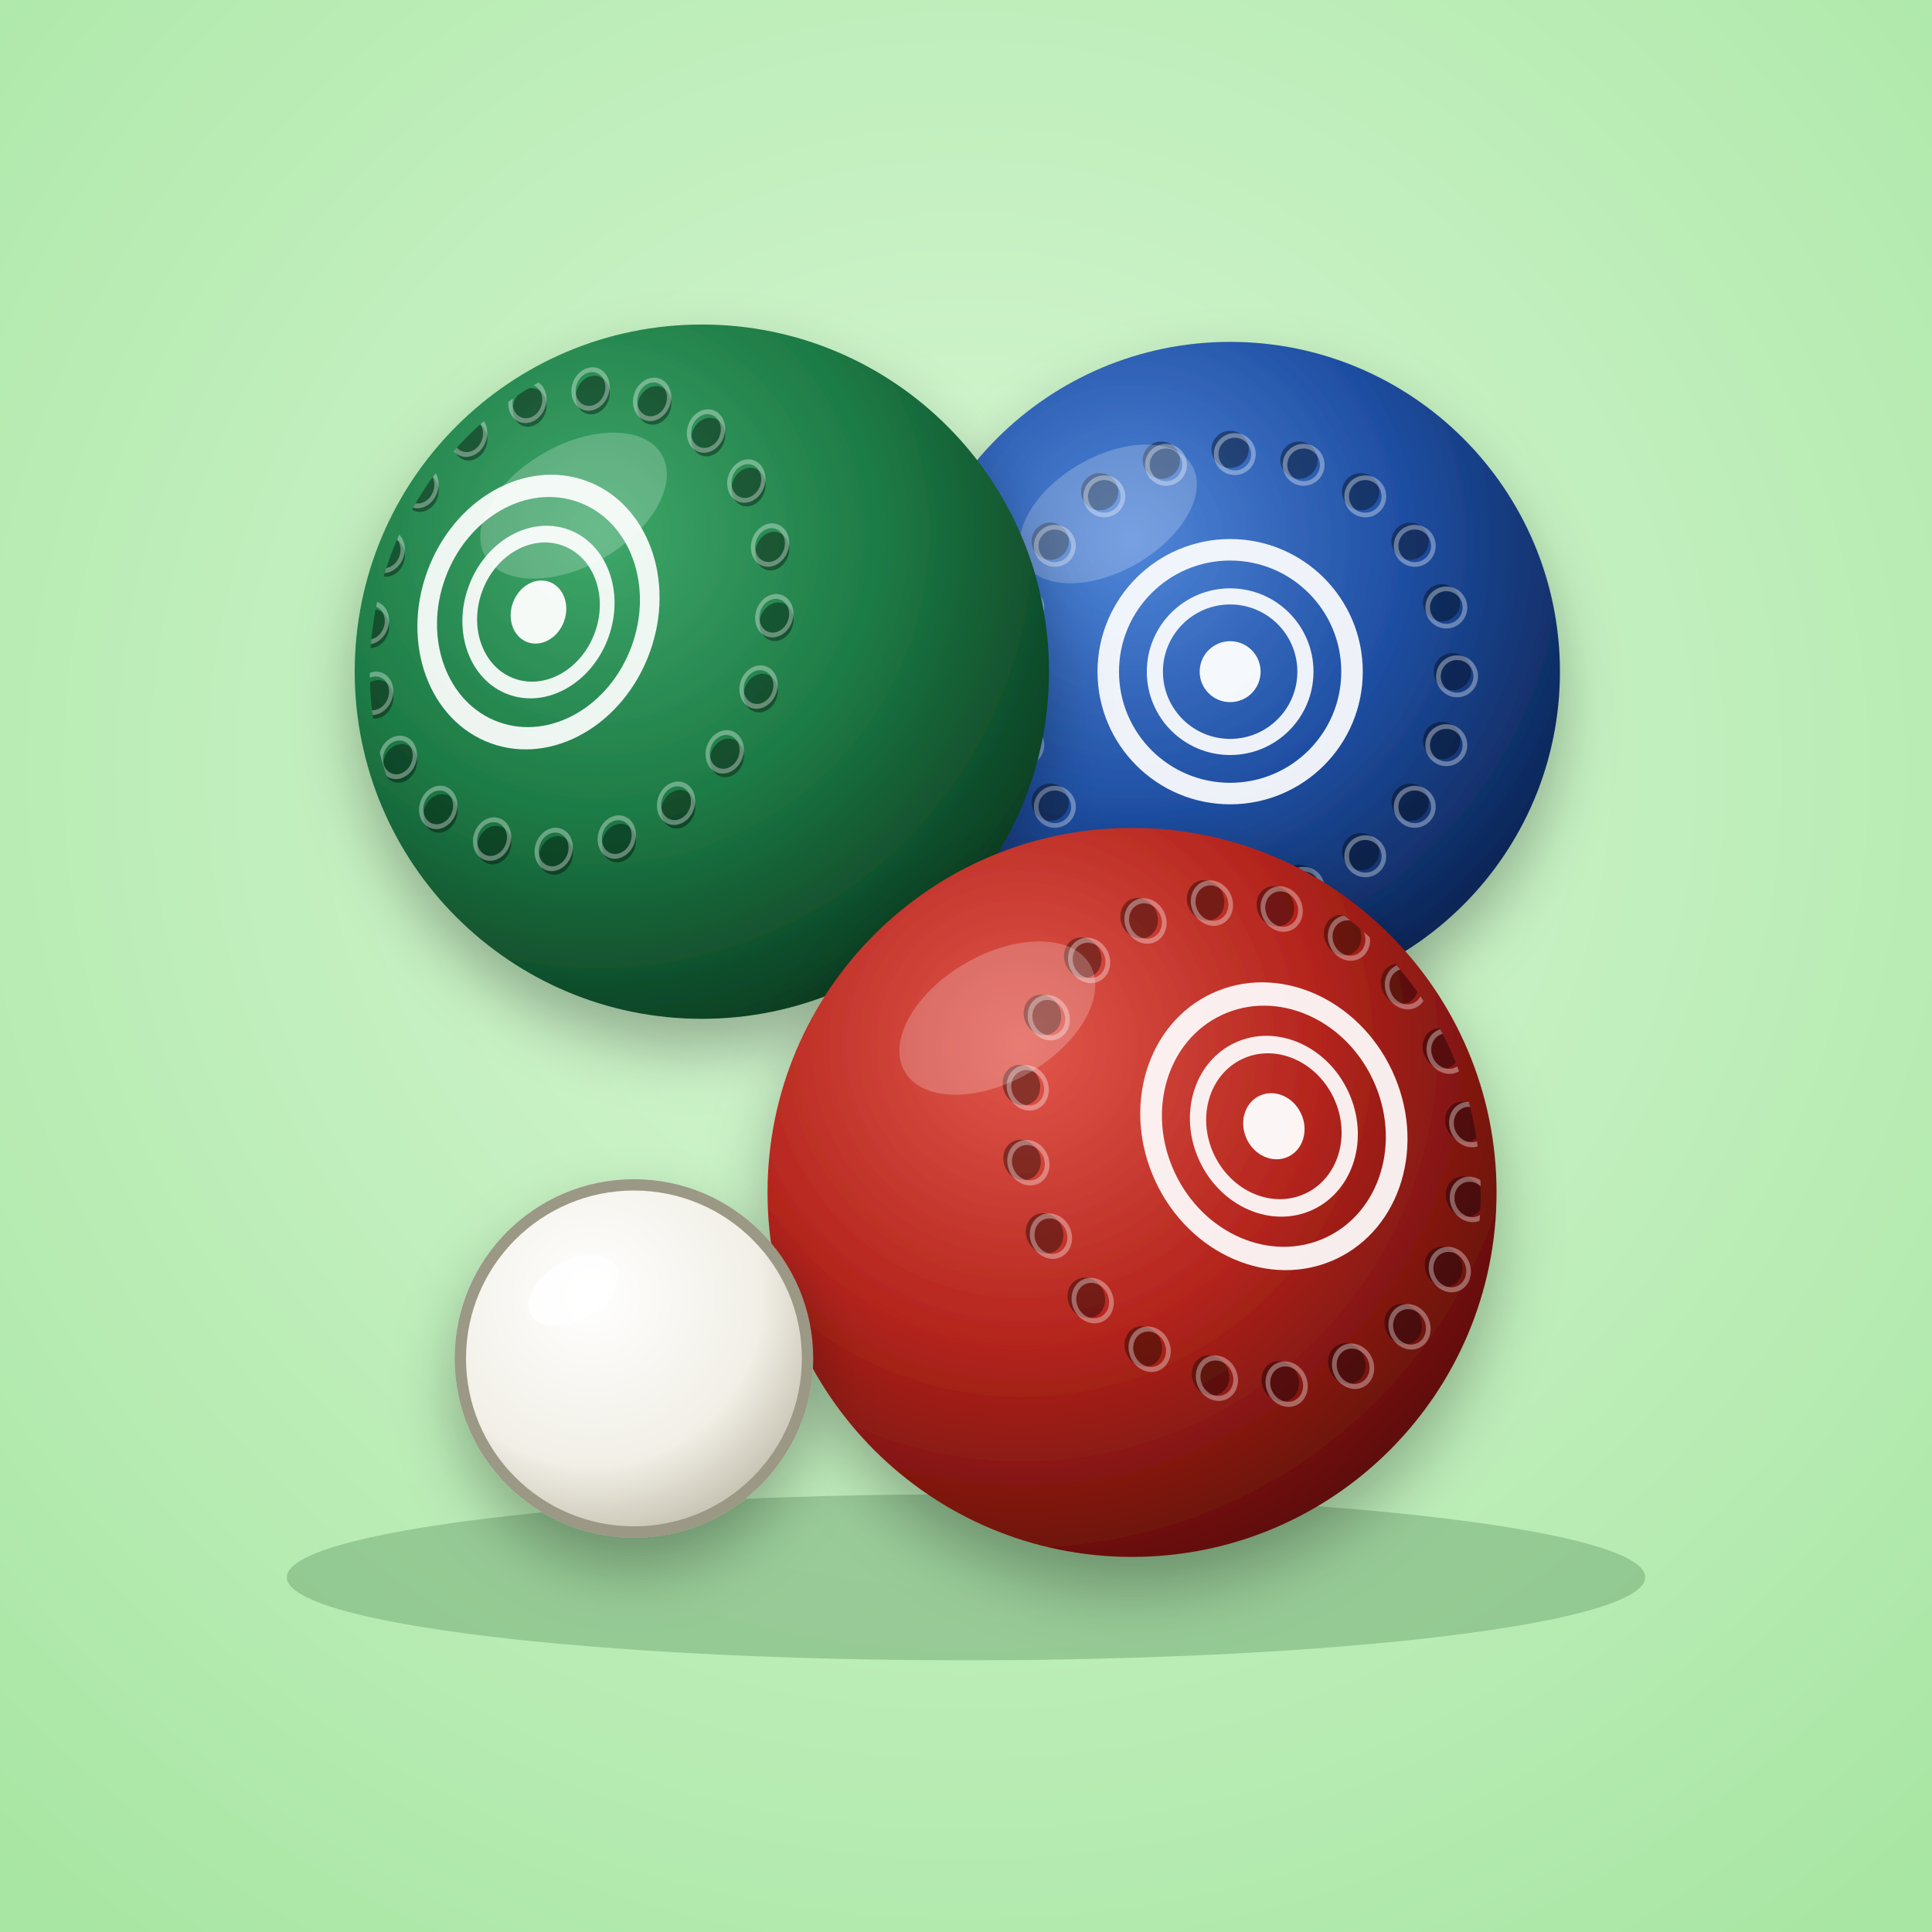
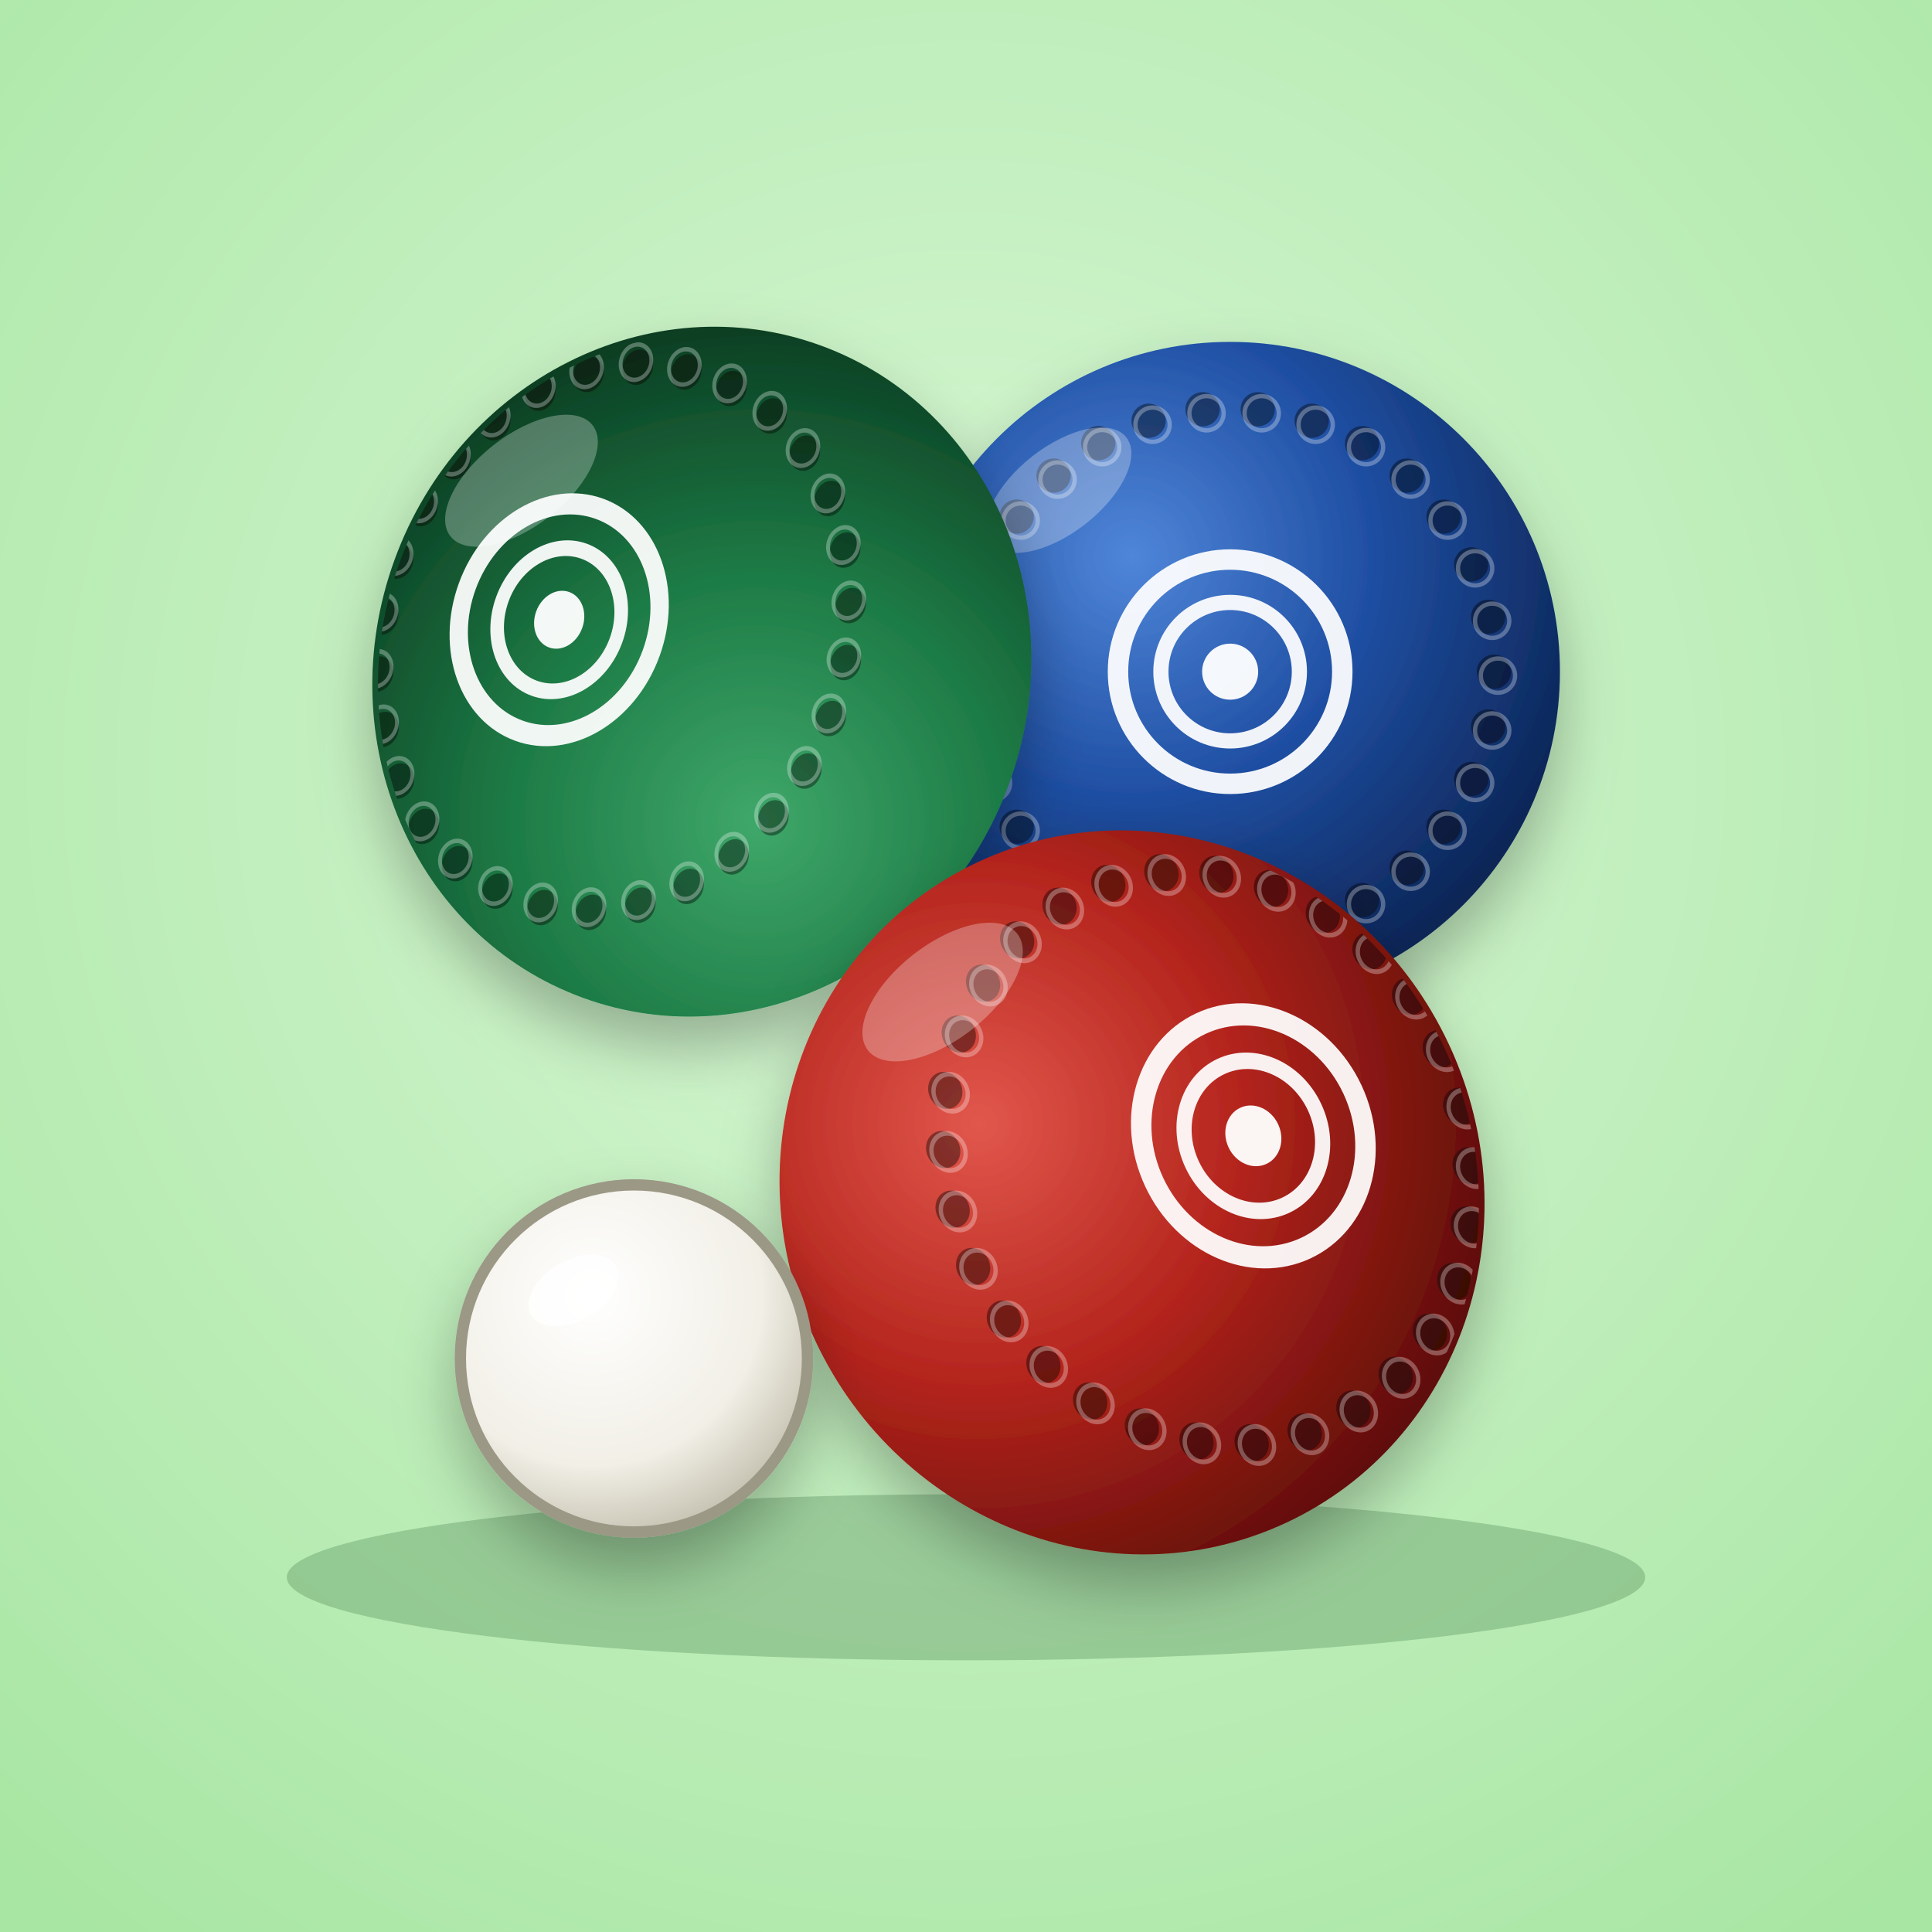
<svg xmlns="http://www.w3.org/2000/svg" viewBox="0 0 512 512">
  <defs>
-     <radialGradient id="g" cx="35%" cy="30%" r="75%">
+     <radialGradient id="g" cx="38%" cy="32%" r="78%">
      <stop offset="0" stop-color="#3fa86a" />
      <stop offset="0.55" stop-color="#1d7a45" />
      <stop offset="1" stop-color="#0b3d22" />
    </radialGradient>
-     <radialGradient id="b" cx="35%" cy="30%" r="75%">
+     <radialGradient id="b" cx="38%" cy="32%" r="78%">
      <stop offset="0" stop-color="#4f86d9" />
      <stop offset="0.55" stop-color="#1f4fa3" />
      <stop offset="1" stop-color="#0c2556" />
    </radialGradient>
-     <radialGradient id="r" cx="35%" cy="30%" r="75%">
+     <radialGradient id="r" cx="38%" cy="32%" r="78%">
      <stop offset="0" stop-color="#e2574c" />
      <stop offset="0.55" stop-color="#b3241c" />
      <stop offset="1" stop-color="#5e0d09" />
    </radialGradient>
    <radialGradient id="j" cx="38%" cy="32%" r="70%">
      <stop offset="0" stop-color="#ffffff" />
      <stop offset="0.7" stop-color="#f1efe6" />
      <stop offset="1" stop-color="#c9c5b5" />
    </radialGradient>
    <radialGradient id="bg" cx="50%" cy="40%" r="75%">
      <stop offset="0" stop-color="#d9f7d6" />
      <stop offset="1" stop-color="#a8e6a3" />
    </radialGradient>
    <filter id="sh" x="-20%" y="-20%" width="140%" height="150%">
      <feDropShadow dx="0" dy="8" stdDeviation="8" flood-color="#000" flood-opacity="0.28" />
    </filter>
-     <g id="dimples">
-       <circle cx="62.0" cy="0.0" r="5.2" fill="#000" opacity="0.38" />
-       <circle cx="63.3" cy="1.3" r="5.2" fill="none" stroke="#fff" stroke-width="1.3" opacity="0.35" />
-       <circle cx="59.0" cy="19.2" r="5.2" fill="#000" opacity="0.38" />
-       <circle cx="60.3" cy="20.5" r="5.2" fill="none" stroke="#fff" stroke-width="1.3" opacity="0.35" />
-       <circle cx="50.2" cy="36.4" r="5.2" fill="#000" opacity="0.38" />
-       <circle cx="51.5" cy="37.7" r="5.2" fill="none" stroke="#fff" stroke-width="1.3" opacity="0.35" />
-       <circle cx="36.4" cy="50.2" r="5.2" fill="#000" opacity="0.38" />
-       <circle cx="37.7" cy="51.5" r="5.2" fill="none" stroke="#fff" stroke-width="1.3" opacity="0.35" />
-       <circle cx="19.2" cy="59.0" r="5.2" fill="#000" opacity="0.38" />
-       <circle cx="20.5" cy="60.3" r="5.2" fill="none" stroke="#fff" stroke-width="1.3" opacity="0.35" />
-       <circle cx="0.0" cy="62.0" r="5.2" fill="#000" opacity="0.38" />
-       <circle cx="1.3" cy="63.3" r="5.2" fill="none" stroke="#fff" stroke-width="1.3" opacity="0.35" />
-       <circle cx="-19.2" cy="59.0" r="5.2" fill="#000" opacity="0.38" />
-       <circle cx="-17.9" cy="60.3" r="5.2" fill="none" stroke="#fff" stroke-width="1.3" opacity="0.35" />
-       <circle cx="-36.4" cy="50.2" r="5.2" fill="#000" opacity="0.38" />
-       <circle cx="-35.1" cy="51.5" r="5.2" fill="none" stroke="#fff" stroke-width="1.3" opacity="0.35" />
-       <circle cx="-50.2" cy="36.4" r="5.2" fill="#000" opacity="0.38" />
-       <circle cx="-48.9" cy="37.7" r="5.2" fill="none" stroke="#fff" stroke-width="1.3" opacity="0.35" />
-       <circle cx="-59.0" cy="19.2" r="5.2" fill="#000" opacity="0.38" />
-       <circle cx="-57.7" cy="20.5" r="5.2" fill="none" stroke="#fff" stroke-width="1.3" opacity="0.35" />
-       <circle cx="-62.0" cy="0.0" r="5.2" fill="#000" opacity="0.38" />
-       <circle cx="-60.7" cy="1.3" r="5.2" fill="none" stroke="#fff" stroke-width="1.3" opacity="0.35" />
-       <circle cx="-59.0" cy="-19.2" r="5.2" fill="#000" opacity="0.38" />
-       <circle cx="-57.7" cy="-17.9" r="5.2" fill="none" stroke="#fff" stroke-width="1.3" opacity="0.35" />
-       <circle cx="-50.2" cy="-36.4" r="5.2" fill="#000" opacity="0.38" />
-       <circle cx="-48.9" cy="-35.1" r="5.2" fill="none" stroke="#fff" stroke-width="1.3" opacity="0.35" />
-       <circle cx="-36.4" cy="-50.2" r="5.2" fill="#000" opacity="0.38" />
-       <circle cx="-35.1" cy="-48.9" r="5.2" fill="none" stroke="#fff" stroke-width="1.3" opacity="0.35" />
-       <circle cx="-19.2" cy="-59.0" r="5.2" fill="#000" opacity="0.38" />
-       <circle cx="-17.9" cy="-57.7" r="5.2" fill="none" stroke="#fff" stroke-width="1.3" opacity="0.35" />
-       <circle cx="-0.0" cy="-62.0" r="5.2" fill="#000" opacity="0.38" />
-       <circle cx="1.3" cy="-60.7" r="5.2" fill="none" stroke="#fff" stroke-width="1.3" opacity="0.35" />
-       <circle cx="19.2" cy="-59.0" r="5.2" fill="#000" opacity="0.38" />
-       <circle cx="20.5" cy="-57.7" r="5.2" fill="none" stroke="#fff" stroke-width="1.3" opacity="0.35" />
-       <circle cx="36.4" cy="-50.2" r="5.2" fill="#000" opacity="0.38" />
-       <circle cx="37.7" cy="-48.9" r="5.2" fill="none" stroke="#fff" stroke-width="1.3" opacity="0.35" />
-       <circle cx="50.2" cy="-36.4" r="5.2" fill="#000" opacity="0.38" />
-       <circle cx="51.5" cy="-35.1" r="5.2" fill="none" stroke="#fff" stroke-width="1.3" opacity="0.35" />
-       <circle cx="59.0" cy="-19.2" r="5.2" fill="#000" opacity="0.38" />
-       <circle cx="60.3" cy="-17.9" r="5.2" fill="none" stroke="#fff" stroke-width="1.3" opacity="0.35" />
-     </g>
-     <g id="mark">
-       <circle r="34" fill="none" stroke="#fff" stroke-width="6" opacity="0.92" />
-       <circle r="21" fill="none" stroke="#fff" stroke-width="4.5" opacity="0.92" />
-       <circle r="8.5" fill="#fff" opacity="0.95" />
-     </g>
-     <clipPath id="clipG">
-       <circle cx="186" cy="178" r="88" />
+     <clipPath id="clB">
+       <ellipse cx="326" cy="178" rx="85.90" ry="85.90" transform="rotate(0 326 178)" />
    </clipPath>
-     <clipPath id="clipR">
-       <circle cx="300" cy="316" r="88" />
+     <radialGradient id="grB" gradientUnits="userSpaceOnUse" cx="299.8" cy="147.4" r="126.7">
+       <stop offset="0" stop-color="#4f86d9" />
+       <stop offset="0.5" stop-color="#1f4fa3" />
+       <stop offset="1" stop-color="#0c2556" />
+     </radialGradient>
+     <clipPath id="clG">
+       <ellipse cx="186" cy="178" rx="85.17" ry="90.50" transform="rotate(200 186 178)" />
    </clipPath>
+     <radialGradient id="grG" gradientUnits="userSpaceOnUse" cx="158.4" cy="145.8" r="133.4">
+       <stop offset="0" stop-color="#3fa86a" />
+       <stop offset="0.5" stop-color="#1d7a45" />
+       <stop offset="1" stop-color="#0b3d22" />
+     </radialGradient>
+     <clipPath id="clR">
+       <ellipse cx="300" cy="316" rx="91.19" ry="95.10" transform="rotate(-25 300 316)" />
+     </clipPath>
+     <radialGradient id="grR" gradientUnits="userSpaceOnUse" cx="271.0" cy="282.2" r="140.1">
+       <stop offset="0" stop-color="#e2574c" />
+       <stop offset="0.5" stop-color="#b3241c" />
+       <stop offset="1" stop-color="#5e0d09" />
+     </radialGradient>
  </defs>
  <rect width="512" height="512" fill="url(#bg)" />
  <ellipse cx="256" cy="418" rx="180" ry="22" fill="#3f7a45" opacity="0.30" />
-   <g filter="url(#sh)" transform="translate(326 178) scale(0.95) translate(-326 -178)">
-     <circle cx="326" cy="178" r="92" fill="url(#b)" />
-     <use href="#dimples" x="326" y="178" />
-     <use href="#mark" x="326" y="178" />
-     <ellipse cx="292" cy="134" rx="27" ry="16" fill="#fff" opacity="0.22" transform="rotate(-30 292 134)" />
-   </g>
-   <g filter="url(#sh)">
-     <circle cx="186" cy="178" r="92" fill="url(#g)" />
-     <g clip-path="url(#clipG)">
-       <g transform="translate(152.2 165.7) rotate(200) scale(0.848 1)">
-         <use href="#dimples" />
-       </g>
-       <g transform="translate(142.7 162.2) rotate(200) scale(0.848 1)">
-         <use href="#mark" />
-       </g>
+   <g filter="url(#sh)">
+     <ellipse cx="326" cy="178" rx="87.40" ry="87.40" transform="rotate(0 326 178)" fill="url(#grB)" />
+     <g clip-path="url(#clB)">
+       <g transform="translate(326.00 178.00) rotate(0) scale(1 1)">
+         <circle cx="69.92" cy="0.00" r="4.54" fill="#000" opacity="0.40" />
+         <circle cx="70.97" cy="1.05" r="4.54" fill="none" stroke="#fff" stroke-width="1.14" opacity="0.30" />
+         <circle cx="68.39" cy="14.54" r="4.54" fill="#000" opacity="0.40" />
+         <circle cx="69.44" cy="15.59" r="4.54" fill="none" stroke="#fff" stroke-width="1.14" opacity="0.30" />
+         <circle cx="63.88" cy="28.44" r="4.54" fill="#000" opacity="0.40" />
+         <circle cx="64.92" cy="29.49" r="4.54" fill="none" stroke="#fff" stroke-width="1.14" opacity="0.30" />
+         <circle cx="56.57" cy="41.10" r="4.54" fill="#000" opacity="0.40" />
+         <circle cx="57.62" cy="42.15" r="4.54" fill="none" stroke="#fff" stroke-width="1.14" opacity="0.30" />
+         <circle cx="46.79" cy="51.96" r="4.54" fill="#000" opacity="0.40" />
+         <circle cx="47.83" cy="53.01" r="4.54" fill="none" stroke="#fff" stroke-width="1.14" opacity="0.30" />
+         <circle cx="34.96" cy="60.55" r="4.54" fill="#000" opacity="0.40" />
+         <circle cx="36.01" cy="61.60" r="4.54" fill="none" stroke="#fff" stroke-width="1.14" opacity="0.30" />
+         <circle cx="21.61" cy="66.50" r="4.54" fill="#000" opacity="0.40" />
+         <circle cx="22.66" cy="67.55" r="4.54" fill="none" stroke="#fff" stroke-width="1.14" opacity="0.30" />
+         <circle cx="7.31" cy="69.54" r="4.54" fill="#000" opacity="0.40" />
+         <circle cx="8.36" cy="70.59" r="4.54" fill="none" stroke="#fff" stroke-width="1.14" opacity="0.30" />
+         <circle cx="-7.31" cy="69.54" r="4.54" fill="#000" opacity="0.40" />
+         <circle cx="-6.26" cy="70.59" r="4.54" fill="none" stroke="#fff" stroke-width="1.14" opacity="0.30" />
+         <circle cx="-21.61" cy="66.50" r="4.54" fill="#000" opacity="0.40" />
+         <circle cx="-20.56" cy="67.55" r="4.54" fill="none" stroke="#fff" stroke-width="1.14" opacity="0.30" />
+         <circle cx="-34.96" cy="60.55" r="4.54" fill="#000" opacity="0.40" />
+         <circle cx="-33.91" cy="61.60" r="4.54" fill="none" stroke="#fff" stroke-width="1.14" opacity="0.30" />
+         <circle cx="-46.79" cy="51.96" r="4.54" fill="#000" opacity="0.40" />
+         <circle cx="-45.74" cy="53.01" r="4.54" fill="none" stroke="#fff" stroke-width="1.14" opacity="0.30" />
+         <circle cx="-56.57" cy="41.10" r="4.54" fill="#000" opacity="0.40" />
+         <circle cx="-55.52" cy="42.15" r="4.54" fill="none" stroke="#fff" stroke-width="1.14" opacity="0.30" />
+         <circle cx="-63.88" cy="28.44" r="4.54" fill="#000" opacity="0.40" />
+         <circle cx="-62.83" cy="29.49" r="4.54" fill="none" stroke="#fff" stroke-width="1.14" opacity="0.30" />
+         <circle cx="-68.39" cy="14.54" r="4.54" fill="#000" opacity="0.40" />
+         <circle cx="-67.34" cy="15.59" r="4.54" fill="none" stroke="#fff" stroke-width="1.14" opacity="0.30" />
+         <circle cx="-69.92" cy="0.00" r="4.54" fill="#000" opacity="0.40" />
+         <circle cx="-68.87" cy="1.05" r="4.54" fill="none" stroke="#fff" stroke-width="1.14" opacity="0.30" />
+         <circle cx="-68.39" cy="-14.54" r="4.54" fill="#000" opacity="0.40" />
+         <circle cx="-67.34" cy="-13.49" r="4.54" fill="none" stroke="#fff" stroke-width="1.14" opacity="0.30" />
+         <circle cx="-63.88" cy="-28.44" r="4.54" fill="#000" opacity="0.40" />
+         <circle cx="-62.83" cy="-27.39" r="4.54" fill="none" stroke="#fff" stroke-width="1.14" opacity="0.30" />
+         <circle cx="-56.57" cy="-41.10" r="4.54" fill="#000" opacity="0.40" />
+         <circle cx="-55.52" cy="-40.05" r="4.54" fill="none" stroke="#fff" stroke-width="1.14" opacity="0.30" />
+         <circle cx="-46.79" cy="-51.96" r="4.54" fill="#000" opacity="0.40" />
+         <circle cx="-45.74" cy="-50.91" r="4.54" fill="none" stroke="#fff" stroke-width="1.14" opacity="0.30" />
+         <circle cx="-34.96" cy="-60.55" r="4.54" fill="#000" opacity="0.40" />
+         <circle cx="-33.91" cy="-59.50" r="4.54" fill="none" stroke="#fff" stroke-width="1.14" opacity="0.30" />
+         <circle cx="-21.61" cy="-66.50" r="4.54" fill="#000" opacity="0.40" />
+         <circle cx="-20.56" cy="-65.45" r="4.54" fill="none" stroke="#fff" stroke-width="1.14" opacity="0.30" />
+         <circle cx="-7.31" cy="-69.54" r="4.54" fill="#000" opacity="0.40" />
+         <circle cx="-6.26" cy="-68.49" r="4.54" fill="none" stroke="#fff" stroke-width="1.14" opacity="0.30" />
+         <circle cx="7.31" cy="-69.54" r="4.54" fill="#000" opacity="0.40" />
+         <circle cx="8.36" cy="-68.49" r="4.54" fill="none" stroke="#fff" stroke-width="1.14" opacity="0.30" />
+         <circle cx="21.61" cy="-66.50" r="4.54" fill="#000" opacity="0.40" />
+         <circle cx="22.66" cy="-65.45" r="4.54" fill="none" stroke="#fff" stroke-width="1.14" opacity="0.30" />
+         <circle cx="34.96" cy="-60.55" r="4.54" fill="#000" opacity="0.40" />
+         <circle cx="36.01" cy="-59.50" r="4.54" fill="none" stroke="#fff" stroke-width="1.14" opacity="0.30" />
+         <circle cx="46.79" cy="-51.96" r="4.54" fill="#000" opacity="0.40" />
+         <circle cx="47.83" cy="-50.91" r="4.54" fill="none" stroke="#fff" stroke-width="1.14" opacity="0.30" />
+         <circle cx="56.57" cy="-41.10" r="4.54" fill="#000" opacity="0.40" />
+         <circle cx="57.62" cy="-40.05" r="4.54" fill="none" stroke="#fff" stroke-width="1.14" opacity="0.30" />
+         <circle cx="63.88" cy="-28.44" r="4.54" fill="#000" opacity="0.40" />
+         <circle cx="64.92" cy="-27.39" r="4.54" fill="none" stroke="#fff" stroke-width="1.14" opacity="0.30" />
+         <circle cx="68.39" cy="-14.54" r="4.54" fill="#000" opacity="0.40" />
+         <circle cx="69.44" cy="-13.49" r="4.54" fill="none" stroke="#fff" stroke-width="1.14" opacity="0.30" />
+       </g>
+       <g transform="translate(326.00 178.00) rotate(0) scale(1 1)">
+         <circle r="29.72" fill="none" stroke="#fff" stroke-width="5.42" opacity="0.93" />
+         <circle r="18.35" fill="none" stroke="#fff" stroke-width="4.02" opacity="0.93" />
+         <circle r="7.43" fill="#fff" opacity="0.95" />
+       </g>
+       <ellipse cx="280.6" cy="129.9" rx="22.7" ry="11.4" transform="rotate(-38 280.6 129.9)" fill="#fff" opacity="0.28" />
    </g>
-     <ellipse cx="152" cy="134" rx="27" ry="16" fill="#fff" opacity="0.22" transform="rotate(-30 152 134)" />
-   </g>
-   <g filter="url(#sh)" transform="translate(300 316) scale(1.05) translate(-300 -316)">
-     <circle cx="300" cy="316" r="92" fill="url(#r)" />
-     <g clip-path="url(#clipR)">
-       <g transform="translate(328.0 303.0) rotate(-25) scale(0.891 1)">
-         <use href="#dimples" />
-       </g>
-       <g transform="translate(335.8 299.3) rotate(-25) scale(0.891 1)">
-         <use href="#mark" />
-       </g>
+   </g>
+   <g filter="url(#sh)">
+     <ellipse cx="186" cy="178" rx="86.67" ry="92.00" transform="rotate(200 186 178)" fill="url(#grG)" />
+     <g clip-path="url(#clG)">
+       <g transform="translate(162.80 169.55) rotate(200) scale(0.829 1)">
+         <circle cx="73.60" cy="0.00" r="4.78" fill="#000" opacity="0.40" />
+         <circle cx="74.70" cy="1.10" r="4.78" fill="none" stroke="#fff" stroke-width="1.20" opacity="0.30" />
+         <circle cx="71.99" cy="15.30" r="4.78" fill="#000" opacity="0.40" />
+         <circle cx="73.10" cy="16.41" r="4.78" fill="none" stroke="#fff" stroke-width="1.20" opacity="0.30" />
+         <circle cx="67.24" cy="29.94" r="4.78" fill="#000" opacity="0.40" />
+         <circle cx="68.34" cy="31.04" r="4.78" fill="none" stroke="#fff" stroke-width="1.20" opacity="0.30" />
+         <circle cx="59.54" cy="43.26" r="4.78" fill="#000" opacity="0.40" />
+         <circle cx="60.65" cy="44.36" r="4.78" fill="none" stroke="#fff" stroke-width="1.20" opacity="0.30" />
+         <circle cx="49.25" cy="54.70" r="4.78" fill="#000" opacity="0.40" />
+         <circle cx="50.35" cy="55.80" r="4.78" fill="none" stroke="#fff" stroke-width="1.20" opacity="0.30" />
+         <circle cx="36.80" cy="63.74" r="4.78" fill="#000" opacity="0.40" />
+         <circle cx="37.90" cy="64.84" r="4.78" fill="none" stroke="#fff" stroke-width="1.20" opacity="0.30" />
+         <circle cx="22.74" cy="70.00" r="4.78" fill="#000" opacity="0.40" />
+         <circle cx="23.85" cy="71.10" r="4.78" fill="none" stroke="#fff" stroke-width="1.20" opacity="0.30" />
+         <circle cx="7.69" cy="73.20" r="4.78" fill="#000" opacity="0.40" />
+         <circle cx="8.80" cy="74.30" r="4.78" fill="none" stroke="#fff" stroke-width="1.20" opacity="0.30" />
+         <circle cx="-7.69" cy="73.20" r="4.78" fill="#000" opacity="0.40" />
+         <circle cx="-6.59" cy="74.30" r="4.78" fill="none" stroke="#fff" stroke-width="1.20" opacity="0.30" />
+         <circle cx="-22.74" cy="70.00" r="4.78" fill="#000" opacity="0.40" />
+         <circle cx="-21.64" cy="71.10" r="4.78" fill="none" stroke="#fff" stroke-width="1.20" opacity="0.30" />
+         <circle cx="-36.80" cy="63.74" r="4.78" fill="#000" opacity="0.40" />
+         <circle cx="-35.70" cy="64.84" r="4.78" fill="none" stroke="#fff" stroke-width="1.20" opacity="0.30" />
+         <circle cx="-49.25" cy="54.70" r="4.78" fill="#000" opacity="0.40" />
+         <circle cx="-48.14" cy="55.80" r="4.78" fill="none" stroke="#fff" stroke-width="1.20" opacity="0.30" />
+         <circle cx="-59.54" cy="43.26" r="4.78" fill="#000" opacity="0.40" />
+         <circle cx="-58.44" cy="44.36" r="4.78" fill="none" stroke="#fff" stroke-width="1.20" opacity="0.30" />
+         <circle cx="-67.24" cy="29.94" r="4.78" fill="#000" opacity="0.40" />
+         <circle cx="-66.13" cy="31.04" r="4.78" fill="none" stroke="#fff" stroke-width="1.20" opacity="0.30" />
+         <circle cx="-71.99" cy="15.30" r="4.78" fill="#000" opacity="0.40" />
+         <circle cx="-70.89" cy="16.41" r="4.78" fill="none" stroke="#fff" stroke-width="1.20" opacity="0.30" />
+         <circle cx="-73.60" cy="0.00" r="4.78" fill="#000" opacity="0.40" />
+         <circle cx="-72.50" cy="1.10" r="4.78" fill="none" stroke="#fff" stroke-width="1.20" opacity="0.30" />
+         <circle cx="-71.99" cy="-15.30" r="4.78" fill="#000" opacity="0.40" />
+         <circle cx="-70.89" cy="-14.20" r="4.78" fill="none" stroke="#fff" stroke-width="1.20" opacity="0.30" />
+         <circle cx="-67.24" cy="-29.94" r="4.78" fill="#000" opacity="0.40" />
+         <circle cx="-66.13" cy="-28.83" r="4.78" fill="none" stroke="#fff" stroke-width="1.20" opacity="0.30" />
+         <circle cx="-59.54" cy="-43.26" r="4.78" fill="#000" opacity="0.40" />
+         <circle cx="-58.44" cy="-42.16" r="4.78" fill="none" stroke="#fff" stroke-width="1.20" opacity="0.30" />
+         <circle cx="-49.25" cy="-54.70" r="4.78" fill="#000" opacity="0.40" />
+         <circle cx="-48.14" cy="-53.59" r="4.78" fill="none" stroke="#fff" stroke-width="1.20" opacity="0.30" />
+         <circle cx="-36.80" cy="-63.74" r="4.78" fill="#000" opacity="0.40" />
+         <circle cx="-35.70" cy="-62.64" r="4.78" fill="none" stroke="#fff" stroke-width="1.20" opacity="0.30" />
+         <circle cx="-22.74" cy="-70.00" r="4.78" fill="#000" opacity="0.40" />
+         <circle cx="-21.64" cy="-68.89" r="4.78" fill="none" stroke="#fff" stroke-width="1.20" opacity="0.30" />
+         <circle cx="-7.69" cy="-73.20" r="4.78" fill="#000" opacity="0.40" />
+         <circle cx="-6.59" cy="-72.09" r="4.78" fill="none" stroke="#fff" stroke-width="1.20" opacity="0.30" />
+         <circle cx="7.69" cy="-73.20" r="4.78" fill="#000" opacity="0.40" />
+         <circle cx="8.80" cy="-72.09" r="4.78" fill="none" stroke="#fff" stroke-width="1.20" opacity="0.30" />
+         <circle cx="22.74" cy="-70.00" r="4.78" fill="#000" opacity="0.40" />
+         <circle cx="23.85" cy="-68.89" r="4.78" fill="none" stroke="#fff" stroke-width="1.20" opacity="0.30" />
+         <circle cx="36.80" cy="-63.74" r="4.78" fill="#000" opacity="0.40" />
+         <circle cx="37.90" cy="-62.64" r="4.78" fill="none" stroke="#fff" stroke-width="1.20" opacity="0.30" />
+         <circle cx="49.25" cy="-54.70" r="4.78" fill="#000" opacity="0.40" />
+         <circle cx="50.35" cy="-53.59" r="4.78" fill="none" stroke="#fff" stroke-width="1.20" opacity="0.30" />
+         <circle cx="59.54" cy="-43.26" r="4.78" fill="#000" opacity="0.40" />
+         <circle cx="60.65" cy="-42.16" r="4.78" fill="none" stroke="#fff" stroke-width="1.20" opacity="0.30" />
+         <circle cx="67.24" cy="-29.94" r="4.78" fill="#000" opacity="0.40" />
+         <circle cx="68.34" cy="-28.83" r="4.78" fill="none" stroke="#fff" stroke-width="1.20" opacity="0.30" />
+         <circle cx="71.99" cy="-15.30" r="4.78" fill="#000" opacity="0.40" />
+         <circle cx="73.10" cy="-14.20" r="4.78" fill="none" stroke="#fff" stroke-width="1.20" opacity="0.30" />
+       </g>
+       <g transform="translate(148.19 164.24) rotate(200) scale(0.829 1)">
+         <circle r="31.28" fill="none" stroke="#fff" stroke-width="5.70" opacity="0.93" />
+         <circle r="19.32" fill="none" stroke="#fff" stroke-width="4.23" opacity="0.93" />
+         <circle r="7.82" fill="#fff" opacity="0.95" />
+       </g>
+       <ellipse cx="138.2" cy="127.4" rx="23.9" ry="12.0" transform="rotate(-38 138.2 127.4)" fill="#fff" opacity="0.28" />
    </g>
-     <ellipse cx="266" cy="272" rx="27" ry="16" fill="#fff" opacity="0.22" transform="rotate(-30 266 272)" />
+   </g>
+   <g filter="url(#sh)">
+     <ellipse cx="300" cy="316" rx="92.69" ry="96.60" transform="rotate(-25 300 316)" fill="url(#grR)" />
+     <g clip-path="url(#clR)">
+       <g transform="translate(319.73 306.80) rotate(-25) scale(0.8829 1)">
+         <circle cx="77.28" cy="0.00" r="5.02" fill="#000" opacity="0.40" />
+         <circle cx="78.44" cy="1.16" r="5.02" fill="none" stroke="#fff" stroke-width="1.26" opacity="0.30" />
+         <circle cx="75.59" cy="16.07" r="5.02" fill="#000" opacity="0.40" />
+         <circle cx="76.75" cy="17.23" r="5.02" fill="none" stroke="#fff" stroke-width="1.26" opacity="0.30" />
+         <circle cx="70.60" cy="31.43" r="5.02" fill="#000" opacity="0.40" />
+         <circle cx="71.76" cy="32.59" r="5.02" fill="none" stroke="#fff" stroke-width="1.26" opacity="0.30" />
+         <circle cx="62.52" cy="45.42" r="5.02" fill="#000" opacity="0.40" />
+         <circle cx="63.68" cy="46.58" r="5.02" fill="none" stroke="#fff" stroke-width="1.26" opacity="0.30" />
+         <circle cx="51.71" cy="57.43" r="5.02" fill="#000" opacity="0.40" />
+         <circle cx="52.87" cy="58.59" r="5.02" fill="none" stroke="#fff" stroke-width="1.26" opacity="0.30" />
+         <circle cx="38.64" cy="66.93" r="5.02" fill="#000" opacity="0.40" />
+         <circle cx="39.80" cy="68.09" r="5.02" fill="none" stroke="#fff" stroke-width="1.26" opacity="0.30" />
+         <circle cx="23.88" cy="73.50" r="5.02" fill="#000" opacity="0.40" />
+         <circle cx="25.04" cy="74.66" r="5.02" fill="none" stroke="#fff" stroke-width="1.26" opacity="0.30" />
+         <circle cx="8.08" cy="76.86" r="5.02" fill="#000" opacity="0.40" />
+         <circle cx="9.24" cy="78.02" r="5.02" fill="none" stroke="#fff" stroke-width="1.26" opacity="0.30" />
+         <circle cx="-8.08" cy="76.86" r="5.02" fill="#000" opacity="0.40" />
+         <circle cx="-6.92" cy="78.02" r="5.02" fill="none" stroke="#fff" stroke-width="1.26" opacity="0.30" />
+         <circle cx="-23.88" cy="73.50" r="5.02" fill="#000" opacity="0.40" />
+         <circle cx="-22.72" cy="74.66" r="5.02" fill="none" stroke="#fff" stroke-width="1.26" opacity="0.30" />
+         <circle cx="-38.64" cy="66.93" r="5.02" fill="#000" opacity="0.40" />
+         <circle cx="-37.48" cy="68.09" r="5.02" fill="none" stroke="#fff" stroke-width="1.26" opacity="0.30" />
+         <circle cx="-51.71" cy="57.43" r="5.02" fill="#000" opacity="0.40" />
+         <circle cx="-50.55" cy="58.59" r="5.02" fill="none" stroke="#fff" stroke-width="1.26" opacity="0.30" />
+         <circle cx="-62.52" cy="45.42" r="5.02" fill="#000" opacity="0.40" />
+         <circle cx="-61.36" cy="46.58" r="5.02" fill="none" stroke="#fff" stroke-width="1.26" opacity="0.30" />
+         <circle cx="-70.60" cy="31.43" r="5.02" fill="#000" opacity="0.40" />
+         <circle cx="-69.44" cy="32.59" r="5.02" fill="none" stroke="#fff" stroke-width="1.26" opacity="0.30" />
+         <circle cx="-75.59" cy="16.07" r="5.02" fill="#000" opacity="0.40" />
+         <circle cx="-74.43" cy="17.23" r="5.02" fill="none" stroke="#fff" stroke-width="1.26" opacity="0.30" />
+         <circle cx="-77.28" cy="0.00" r="5.02" fill="#000" opacity="0.40" />
+         <circle cx="-76.12" cy="1.16" r="5.02" fill="none" stroke="#fff" stroke-width="1.26" opacity="0.30" />
+         <circle cx="-75.59" cy="-16.07" r="5.02" fill="#000" opacity="0.40" />
+         <circle cx="-74.43" cy="-14.91" r="5.02" fill="none" stroke="#fff" stroke-width="1.26" opacity="0.30" />
+         <circle cx="-70.60" cy="-31.43" r="5.02" fill="#000" opacity="0.40" />
+         <circle cx="-69.44" cy="-30.27" r="5.02" fill="none" stroke="#fff" stroke-width="1.26" opacity="0.30" />
+         <circle cx="-62.52" cy="-45.42" r="5.02" fill="#000" opacity="0.40" />
+         <circle cx="-61.36" cy="-44.26" r="5.02" fill="none" stroke="#fff" stroke-width="1.26" opacity="0.30" />
+         <circle cx="-51.71" cy="-57.43" r="5.02" fill="#000" opacity="0.40" />
+         <circle cx="-50.55" cy="-56.27" r="5.02" fill="none" stroke="#fff" stroke-width="1.26" opacity="0.30" />
+         <circle cx="-38.64" cy="-66.93" r="5.02" fill="#000" opacity="0.40" />
+         <circle cx="-37.48" cy="-65.77" r="5.02" fill="none" stroke="#fff" stroke-width="1.26" opacity="0.30" />
+         <circle cx="-23.88" cy="-73.50" r="5.02" fill="#000" opacity="0.40" />
+         <circle cx="-22.72" cy="-72.34" r="5.02" fill="none" stroke="#fff" stroke-width="1.26" opacity="0.30" />
+         <circle cx="-8.08" cy="-76.86" r="5.02" fill="#000" opacity="0.40" />
+         <circle cx="-6.92" cy="-75.70" r="5.02" fill="none" stroke="#fff" stroke-width="1.26" opacity="0.30" />
+         <circle cx="8.08" cy="-76.86" r="5.02" fill="#000" opacity="0.40" />
+         <circle cx="9.24" cy="-75.70" r="5.02" fill="none" stroke="#fff" stroke-width="1.26" opacity="0.30" />
+         <circle cx="23.88" cy="-73.50" r="5.02" fill="#000" opacity="0.40" />
+         <circle cx="25.04" cy="-72.34" r="5.02" fill="none" stroke="#fff" stroke-width="1.26" opacity="0.30" />
+         <circle cx="38.64" cy="-66.93" r="5.02" fill="#000" opacity="0.40" />
+         <circle cx="39.80" cy="-65.77" r="5.02" fill="none" stroke="#fff" stroke-width="1.26" opacity="0.30" />
+         <circle cx="51.71" cy="-57.43" r="5.02" fill="#000" opacity="0.40" />
+         <circle cx="52.87" cy="-56.27" r="5.02" fill="none" stroke="#fff" stroke-width="1.26" opacity="0.30" />
+         <circle cx="62.52" cy="-45.42" r="5.02" fill="#000" opacity="0.40" />
+         <circle cx="63.68" cy="-44.26" r="5.02" fill="none" stroke="#fff" stroke-width="1.26" opacity="0.30" />
+         <circle cx="70.60" cy="-31.43" r="5.02" fill="#000" opacity="0.40" />
+         <circle cx="71.76" cy="-30.27" r="5.02" fill="none" stroke="#fff" stroke-width="1.26" opacity="0.30" />
+         <circle cx="75.59" cy="-16.07" r="5.02" fill="#000" opacity="0.40" />
+         <circle cx="76.75" cy="-14.91" r="5.02" fill="none" stroke="#fff" stroke-width="1.26" opacity="0.30" />
+       </g>
+       <g transform="translate(332.15 301.01) rotate(-25) scale(0.8829 1)">
+         <circle r="32.84" fill="none" stroke="#fff" stroke-width="5.99" opacity="0.93" />
+         <circle r="20.29" fill="none" stroke="#fff" stroke-width="4.44" opacity="0.93" />
+         <circle r="8.21" fill="#fff" opacity="0.95" />
+       </g>
+       <ellipse cx="249.8" cy="262.9" rx="25.1" ry="12.6" transform="rotate(-38 249.8 262.9)" fill="#fff" opacity="0.28" />
+     </g>
  </g>
  <g filter="url(#sh)">
    <circle cx="168" cy="360" r="46" fill="url(#j)" stroke="#9c9886" stroke-width="3" />
    <ellipse cx="152" cy="342" rx="13" ry="8" fill="#fff" opacity="0.8" transform="rotate(-30 152 342)" />
  </g>
</svg>
